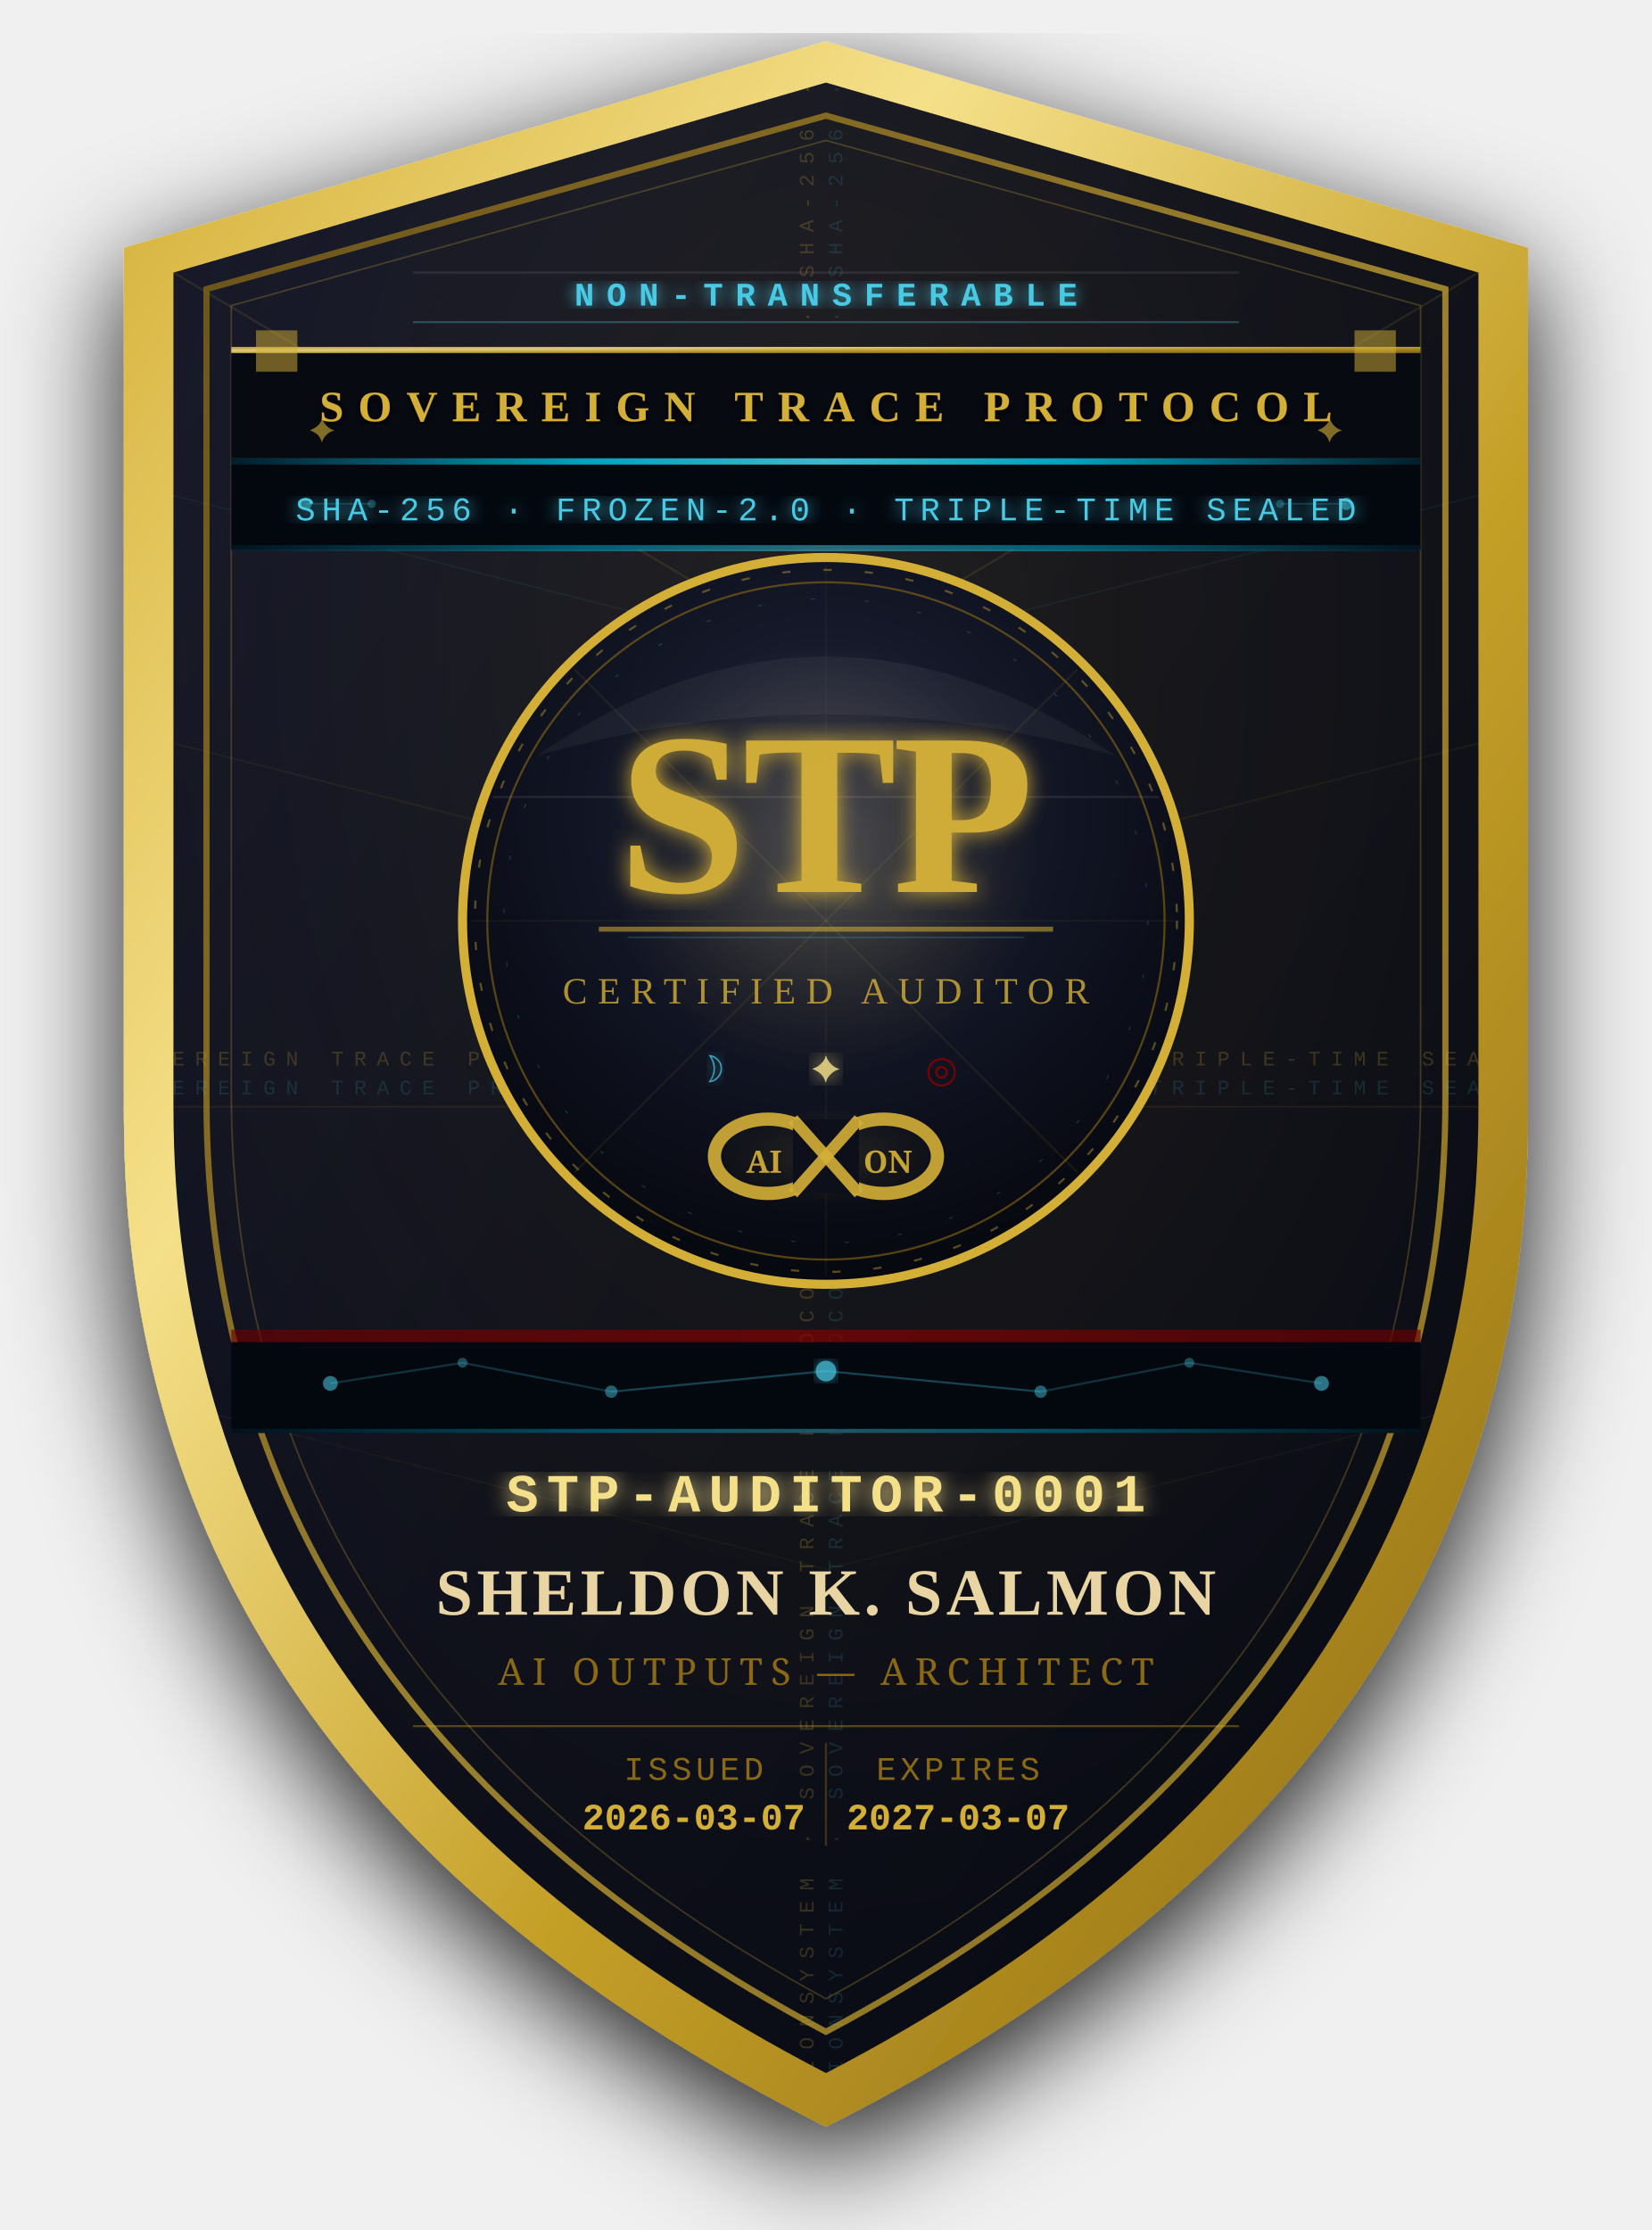
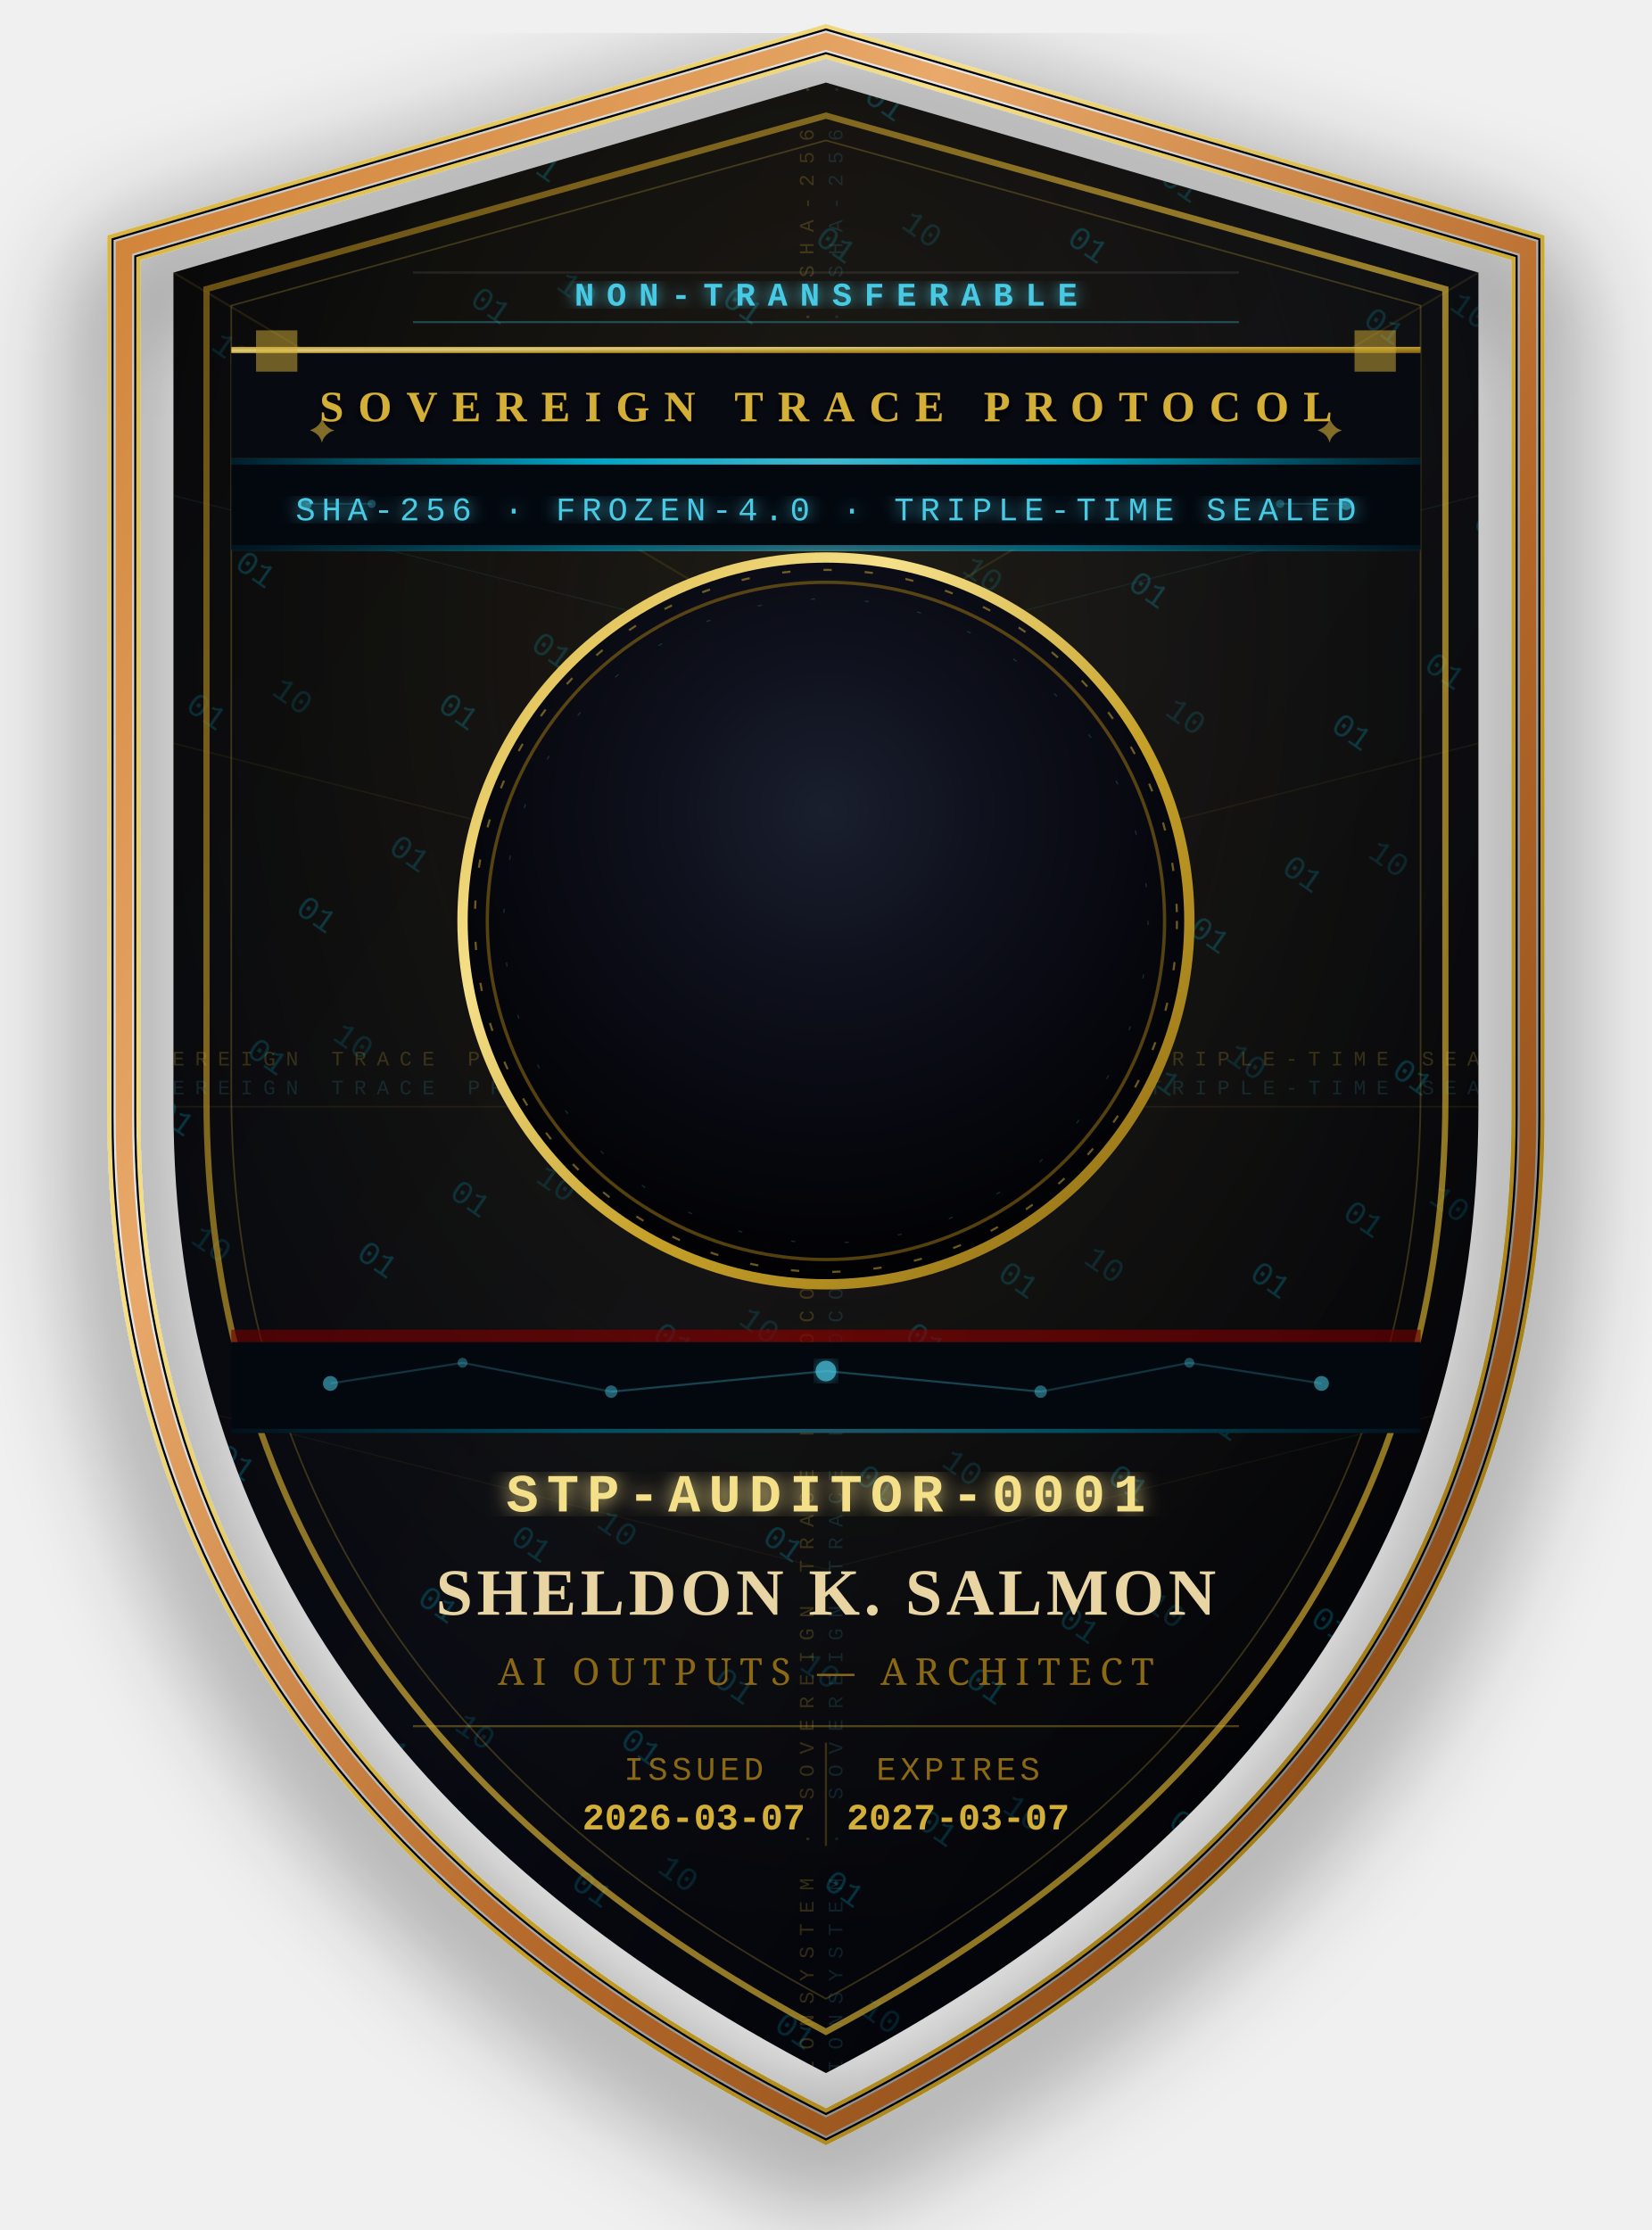
<svg xmlns="http://www.w3.org/2000/svg" viewBox="0 0 400 540" width="400" height="540">
  <defs>
    <linearGradient id="shieldGrad" x1="0%" y1="0%" x2="100%" y2="100%">
-       <stop offset="0%" stop-color="#14172A" />
-       <stop offset="50%" stop-color="#0D0F1A" />
-       <stop offset="100%" stop-color="#080A12" />
+       <stop offset="0%" stop-color="#030408" />
+       <stop offset="50%" stop-color="#080A12" />
+       <stop offset="100%" stop-color="#010103" />
    </linearGradient>
-     <linearGradient id="goldOuter" x1="0%" y1="0%" x2="100%" y2="100%">
+     <linearGradient id="goldLayer" x1="0%" y1="0%" x2="100%" y2="100%">
      <stop offset="0%" stop-color="#D4AF37" />
      <stop offset="30%" stop-color="#F5E08A" />
      <stop offset="60%" stop-color="#C5A028" />
      <stop offset="100%" stop-color="#8B6914" />
+     </linearGradient>
+     <linearGradient id="silverLayer" x1="0%" y1="0%" x2="100%" y2="100%">
+       <stop offset="0%" stop-color="#C0C0C0" />
+       <stop offset="30%" stop-color="#E8E8E8" />
+       <stop offset="60%" stop-color="#A8A8A8" />
+       <stop offset="100%" stop-color="#707070" />
+     </linearGradient>
+     <linearGradient id="bronzeLayer" x1="0%" y1="0%" x2="100%" y2="100%">
+       <stop offset="0%" stop-color="#CD7F32" />
+       <stop offset="30%" stop-color="#E8A96A" />
+       <stop offset="60%" stop-color="#B5692A" />
+       <stop offset="100%" stop-color="#7A4010" />
    </linearGradient>
    <linearGradient id="goldInner" x1="0%" y1="0%" x2="100%" y2="100%">
      <stop offset="0%" stop-color="#8B6914" />
      <stop offset="50%" stop-color="#D4AF37" />
      <stop offset="100%" stop-color="#C5A028" />
    </linearGradient>
    <radialGradient id="emblemGrad" cx="50%" cy="35%" r="65%">
-       <stop offset="0%" stop-color="#252A44" />
-       <stop offset="40%" stop-color="#141828" />
-       <stop offset="100%" stop-color="#06080F" />
+       <stop offset="0%" stop-color="#1A1F2E" />
+       <stop offset="40%" stop-color="#0D0F1A" />
+       <stop offset="100%" stop-color="#010103" />
    </radialGradient>
    <linearGradient id="aiCyan" x1="0%" y1="0%" x2="100%" y2="0%">
      <stop offset="0%" stop-color="#001F2E" />
      <stop offset="30%" stop-color="#00B4D8" />
      <stop offset="50%" stop-color="#48CAE4" />
      <stop offset="70%" stop-color="#00B4D8" />
      <stop offset="100%" stop-color="#001F2E" />
    </linearGradient>
    <linearGradient id="crimson" x1="0%" y1="0%" x2="100%" y2="0%">
      <stop offset="0%" stop-color="#6B0000" />
      <stop offset="50%" stop-color="#8B0000" />
      <stop offset="100%" stop-color="#6B0000" />
    </linearGradient>
    <radialGradient id="innerGlow" cx="50%" cy="28%" r="65%">
-       <stop offset="0%" stop-color="#D4AF37" stop-opacity="0.09" />
+       <stop offset="0%" stop-color="#D4AF37" stop-opacity="0.12" />
      <stop offset="100%" stop-color="#D4AF37" stop-opacity="0" />
    </radialGradient>
    <radialGradient id="aionGlow" cx="50%" cy="50%" r="50%">
-       <stop offset="0%" stop-color="#D4AF37" stop-opacity="0.18" />
-       <stop offset="100%" stop-color="#D4AF37" stop-opacity="0" />
-     </radialGradient>
-     <radialGradient id="stpGlow" cx="50%" cy="50%" r="50%">
-       <stop offset="0%" stop-color="#F5E08A" stop-opacity="0.35" />
+       <stop offset="0%" stop-color="#D4AF37" stop-opacity="0.2" />
      <stop offset="100%" stop-color="#D4AF37" stop-opacity="0" />
    </radialGradient>
    <filter id="shadowDeep" x="-15%" y="-10%" width="130%" height="130%">
-       <feDropShadow dx="0" dy="8" stdDeviation="14" flood-color="#000000" flood-opacity="0.9" />
+       <feDropShadow dx="0" dy="8" stdDeviation="14" flood-color="#000000" flood-opacity="0.95" />
    </filter>
    <filter id="emboss">
      <feGaussianBlur in="SourceAlpha" stdDeviation="1" result="blur" />
      <feOffset dx="0" dy="1" in="blur" result="offset" />
      <feComposite in="SourceGraphic" in2="offset" operator="over" />
    </filter>
    <filter id="cyanGlow">
      <feGaussianBlur in="SourceGraphic" stdDeviation="2" result="blur" />
      <feMerge>
        <feMergeNode in="blur" />
        <feMergeNode in="SourceGraphic" />
      </feMerge>
    </filter>
    <filter id="goldGlow">
      <feGaussianBlur in="SourceGraphic" stdDeviation="2.5" result="blur" />
      <feMerge>
        <feMergeNode in="blur" />
        <feMergeNode in="SourceGraphic" />
      </feMerge>
    </filter>
-     <filter id="aionFilter">
-       <feGaussianBlur in="SourceGraphic" stdDeviation="1.8" result="blur" />
-       <feMerge>
-         <feMergeNode in="blur" />
-         <feMergeNode in="SourceGraphic" />
-       </feMerge>
-     </filter>
+     <pattern id="matrix" x="0" y="0" width="60" height="60" patternUnits="userSpaceOnUse" patternTransform="rotate(35)">
+       <rect width="60" height="60" fill="none" />
+       <text x="5" y="20" font-family="'Courier New',monospace" font-size="8" fill="#00B4D8" fill-opacity="0.24">01</text>
+       <text x="30" y="40" font-family="'Courier New',monospace" font-size="8" fill="#00B4D8" fill-opacity="0.16">10</text>
+       <text x="15" y="55" font-family="'Courier New',monospace" font-size="8" fill="#00B4D8" fill-opacity="0.20">01</text>
+     </pattern>
    <clipPath id="shieldClip">
      <path d="M200,20 L358,66 L358,268 Q358,420 200,502 Q42,420 42,268 L42,66 Z" />
    </clipPath>
    <clipPath id="emblemCircleClip">
      <circle cx="200" cy="220" r="86" />
    </clipPath>
  </defs>
-   <path d="M200,10 L370,60 L370,270 Q370,430 200,515 Q30,430 30,270 L30,60 Z" fill="url(#goldOuter)" filter="url(#shadowDeep)" />
+   <path d="M200,10 L370,60 L370,270 Q370,430 200,515 Q30,430 30,270 L30,60 Z" fill="none" stroke="url(#goldLayer)" stroke-width="8" filter="url(#shadowDeep)" />
+   <path d="M200,10 L370,60 L370,270 Q370,430 200,515 Q30,430 30,270 L30,60 Z" fill="none" stroke="#000000" stroke-width="6" />
+   <path d="M200,10 L370,60 L370,270 Q370,430 200,515 Q30,430 30,270 L30,60 Z" fill="none" stroke="url(#silverLayer)" stroke-width="5" />
+   <path d="M200,10 L370,60 L370,270 Q370,430 200,515 Q30,430 30,270 L30,60 Z" fill="none" stroke="#000000" stroke-width="3" />
+   <path d="M200,10 L370,60 L370,270 Q370,430 200,515 Q30,430 30,270 L30,60 Z" fill="none" stroke="url(#bronzeLayer)" stroke-width="4" />
  <path d="M200,20 L358,66 L358,268 Q358,420 200,502 Q42,420 42,268 L42,66 Z" fill="url(#shieldGrad)" />
+   <g clip-path="url(#shieldClip)">
+     <rect x="0" y="0" width="400" height="540" fill="url(#matrix)" />
+   </g>
  <g clip-path="url(#shieldClip)">
    <line x1="42" y1="66" x2="200" y2="160" stroke="#D4AF37" stroke-width="0.5" stroke-opacity="0.12" />
    <line x1="42" y1="120" x2="200" y2="160" stroke="#48CAE4" stroke-width="0.3" stroke-opacity="0.08" />
    <line x1="42" y1="180" x2="160" y2="210" stroke="#D4AF37" stroke-width="0.4" stroke-opacity="0.07" />
    <line x1="358" y1="66" x2="200" y2="160" stroke="#D4AF37" stroke-width="0.5" stroke-opacity="0.12" />
    <line x1="358" y1="120" x2="200" y2="160" stroke="#48CAE4" stroke-width="0.3" stroke-opacity="0.08" />
    <line x1="358" y1="180" x2="240" y2="210" stroke="#D4AF37" stroke-width="0.4" stroke-opacity="0.07" />
    <line x1="42" y1="268" x2="358" y2="268" stroke="#D4AF37" stroke-width="0.4" stroke-opacity="0.09" />
    <line x1="42" y1="340" x2="200" y2="380" stroke="#D4AF37" stroke-width="0.3" stroke-opacity="0.06" />
    <line x1="358" y1="340" x2="200" y2="380" stroke="#D4AF37" stroke-width="0.3" stroke-opacity="0.06" />
    <line x1="100" y1="66" x2="300" y2="66" stroke="#ffffff" stroke-width="0.6" stroke-opacity="0.08" />
  </g>
  <path d="M200,20 L358,66 L358,268 Q358,420 200,502 Q42,420 42,268 L42,66 Z" fill="url(#innerGlow)" />
  <path d="M200,28 L350,70 L350,266 Q350,412 200,492 Q50,412 50,266 L50,70 Z" fill="none" stroke="url(#goldInner)" stroke-width="1.5" opacity="0.7" />
  <path d="M200,34 L344,74 L344,264 Q344,406 200,484 Q56,406 56,264 L56,74 Z" fill="none" stroke="#D4AF37" stroke-width="0.4" opacity="0.25" />
  <g clip-path="url(#shieldClip)">
-     <text x="200" y="258" font-family="'Courier New',monospace" font-size="5" letter-spacing="2.5" fill="#D4AF37" text-anchor="middle" opacity="0.22">
-     · SHA-256 · AIONSYSTEM · SOVEREIGN TRACE PROTOCOL · NON-TRANSFERABLE · TRIPLE-TIME SEALED · SHA-256 · AIONSYSTEM ·
-   </text>
-     <text x="200" y="265" font-family="'Courier New',monospace" font-size="5" letter-spacing="2.5" fill="#48CAE4" text-anchor="middle" opacity="0.14">
-     · SHA-256 · AIONSYSTEM · SOVEREIGN TRACE PROTOCOL · NON-TRANSFERABLE · TRIPLE-TIME SEALED · SHA-256 · AIONSYSTEM ·
-   </text>
-     <text x="200" y="258" font-family="'Courier New',monospace" font-size="5" letter-spacing="2.5" fill="#D4AF37" text-anchor="middle" opacity="0.22" transform="rotate(-90, 200, 261)">
-     · SHA-256 · AIONSYSTEM · SOVEREIGN TRACE PROTOCOL · NON-TRANSFERABLE · TRIPLE-TIME SEALED · SHA-256 · AIONSYSTEM ·
-   </text>
-     <text x="200" y="265" font-family="'Courier New',monospace" font-size="5" letter-spacing="2.5" fill="#48CAE4" text-anchor="middle" opacity="0.14" transform="rotate(-90, 200, 261)">
-     · SHA-256 · AIONSYSTEM · SOVEREIGN TRACE PROTOCOL · NON-TRANSFERABLE · TRIPLE-TIME SEALED · SHA-256 · AIONSYSTEM ·
-   </text>
+     <text x="200" y="258" font-family="'Courier New',monospace" font-size="5" letter-spacing="2.5" fill="#D4AF37" text-anchor="middle" opacity="0.22">· SHA-256 · AIONSYSTEM · SOVEREIGN TRACE PROTOCOL · NON-TRANSFERABLE · TRIPLE-TIME SEALED · SHA-256 · AIONSYSTEM ·</text>
+     <text x="200" y="265" font-family="'Courier New',monospace" font-size="5" letter-spacing="2.5" fill="#48CAE4" text-anchor="middle" opacity="0.14">· SHA-256 · AIONSYSTEM · SOVEREIGN TRACE PROTOCOL · NON-TRANSFERABLE · TRIPLE-TIME SEALED · SHA-256 · AIONSYSTEM ·</text>
+     <text x="200" y="258" font-family="'Courier New',monospace" font-size="5" letter-spacing="2.5" fill="#D4AF37" text-anchor="middle" opacity="0.22" transform="rotate(-90, 200, 261)">· SHA-256 · AIONSYSTEM · SOVEREIGN TRACE PROTOCOL · NON-TRANSFERABLE · TRIPLE-TIME SEALED · SHA-256 · AIONSYSTEM ·</text>
+     <text x="200" y="265" font-family="'Courier New',monospace" font-size="5" letter-spacing="2.5" fill="#48CAE4" text-anchor="middle" opacity="0.14" transform="rotate(-90, 200, 261)">· SHA-256 · AIONSYSTEM · SOVEREIGN TRACE PROTOCOL · NON-TRANSFERABLE · TRIPLE-TIME SEALED · SHA-256 · AIONSYSTEM ·</text>
  </g>
  <g clip-path="url(#shieldClip)">
    <text x="200" y="74" font-family="'Courier New',monospace" font-size="8" font-weight="bold" letter-spacing="3" fill="#48CAE4" text-anchor="middle" filter="url(#cyanGlow)">NON-TRANSFERABLE</text>
  </g>
  <line x1="100" y1="78" x2="300" y2="78" stroke="#48CAE4" stroke-width="0.5" opacity="0.3" />
  <rect x="56" y="84" width="288" height="28" fill="#080A12" />
-   <rect x="56" y="84" width="288" height="1.5" fill="url(#goldOuter)" opacity="0.9" />
-   <rect x="56" y="111" width="288" height="1.5" fill="url(#goldOuter)" opacity="0.9" />
+   <rect x="56" y="84" width="288" height="1.5" fill="url(#goldLayer)" opacity="0.9" />
+   <rect x="56" y="111" width="288" height="1.5" fill="url(#goldLayer)" opacity="0.9" />
  <text x="200" y="102" font-family="'Georgia','Times New Roman',serif" font-size="10.5" font-weight="bold" letter-spacing="3.5" fill="#D4AF37" text-anchor="middle" filter="url(#emboss)">SOVEREIGN TRACE PROTOCOL</text>
  <rect x="56" y="111" width="288" height="22" fill="#03080F" />
  <rect x="56" y="111" width="288" height="1.5" fill="url(#aiCyan)" opacity="0.9" />
  <rect x="56" y="132" width="288" height="1.5" fill="url(#aiCyan)" opacity="0.5" />
  <circle cx="74" cy="122" r="1.5" fill="#48CAE4" opacity="0.5" />
  <circle cx="90" cy="122" r="1" fill="#48CAE4" opacity="0.3" />
  <line x1="74" y1="122" x2="90" y2="122" stroke="#48CAE4" stroke-width="0.4" opacity="0.2" />
  <circle cx="326" cy="122" r="1.5" fill="#48CAE4" opacity="0.5" />
  <circle cx="310" cy="122" r="1" fill="#48CAE4" opacity="0.3" />
  <line x1="326" y1="122" x2="310" y2="122" stroke="#48CAE4" stroke-width="0.4" opacity="0.2" />
-   <text x="200" y="126" font-family="'Courier New',monospace" font-size="8" letter-spacing="1.5" fill="#48CAE4" text-anchor="middle" filter="url(#cyanGlow)">SHA-256 · FROZEN-2.0 · TRIPLE-TIME SEALED</text>
+   <text x="200" y="126" font-family="'Courier New',monospace" font-size="8" letter-spacing="1.5" fill="#48CAE4" text-anchor="middle" filter="url(#cyanGlow)">SHA-256 · FROZEN-4.0 · TRIPLE-TIME SEALED</text>
  <g transform="translate(0, 3)">
-     <circle cx="200" cy="220" r="88" fill="url(#emblemGrad)" stroke="#D4AF37" stroke-width="2.2" />
-     <circle cx="200" cy="220" r="82" fill="none" stroke="#8B6914" stroke-width="0.5" opacity="0.6" />
-     <circle cx="200" cy="220" r="85" fill="none" stroke="#D4AF37" stroke-width="0.5" stroke-dasharray="2 8" opacity="0.4" />
+     <circle cx="200" cy="220" r="88" fill="url(#emblemGrad)" stroke="url(#goldLayer)" stroke-width="2.5" />
+     <circle cx="200" cy="220" r="82" fill="none" stroke="#8B6914" stroke-width="0.8" opacity="0.6" />
+     <circle cx="200" cy="220" r="85" fill="none" stroke="#D4AF37" stroke-width="0.5" stroke-dasharray="2 8" opacity="0.5" />
    <circle cx="200" cy="220" r="78" fill="none" stroke="#48CAE4" stroke-width="0.3" stroke-opacity="0.2" stroke-dasharray="1 12" />
-     <g clip-path="url(#emblemCircleClip)">
-       <line x1="130" y1="150" x2="270" y2="290" stroke="#D4AF37" stroke-width="0.4" stroke-opacity="0.1" />
-       <line x1="270" y1="150" x2="130" y2="290" stroke="#D4AF37" stroke-width="0.4" stroke-opacity="0.1" />
-       <line x1="118" y1="190" x2="282" y2="190" stroke="#ffffff" stroke-width="0.5" stroke-opacity="0.09" />
-       <line x1="200" y1="132" x2="200" y2="308" stroke="#D4AF37" stroke-width="0.3" stroke-opacity="0.07" />
-       <line x1="112" y1="220" x2="288" y2="220" stroke="#D4AF37" stroke-width="0.3" stroke-opacity="0.07" />
-     </g>
-     <path d="M130,180 Q200,132 270,180 Q200,160 130,180 Z" fill="#ffffff" fill-opacity="0.05" />
-     <circle cx="200" cy="205" r="52" fill="url(#stpGlow)" opacity="0.6" />
-     <text x="200" y="213" font-family="'Georgia','Times New Roman',serif" font-size="56" font-weight="bold" fill="#D4AF37" text-anchor="middle" opacity="0.97" letter-spacing="-1" filter="url(#goldGlow)">STP</text>
-     <line x1="145" y1="222" x2="255" y2="222" stroke="#D4AF37" stroke-width="1.2" opacity="0.55" />
-     <line x1="152" y1="224" x2="248" y2="224" stroke="#48CAE4" stroke-width="0.3" opacity="0.25" />
-     <text x="200" y="240" font-family="'Georgia','Times New Roman',serif" font-size="9" font-weight="normal" letter-spacing="2.5" fill="#D4AF37" text-anchor="middle" opacity="0.8">CERTIFIED  AUDITOR</text>
-     <text x="172" y="259" font-family="'Georgia',serif" font-size="9" fill="#48CAE4" text-anchor="middle" opacity="0.75" filter="url(#cyanGlow)">☽</text>
-     <text x="200" y="259" font-family="'Georgia',serif" font-size="9" fill="#F5E08A" text-anchor="middle" opacity="0.85" filter="url(#goldGlow)">✦</text>
-     <text x="228" y="259" font-family="'Georgia',serif" font-size="9" fill="#8B0000" text-anchor="middle" opacity="0.8">◎</text>
-     <ellipse cx="200" cy="277" rx="28" ry="12" fill="url(#aionGlow)" opacity="0.7" />
-     <ellipse cx="186" cy="277" rx="13" ry="9" fill="none" stroke="#D4AF37" stroke-width="3.2" opacity="0.9" />
-     <ellipse cx="214" cy="277" rx="13" ry="9" fill="none" stroke="#D4AF37" stroke-width="3.2" opacity="0.9" />
-     <rect x="192" y="268" width="16" height="18" fill="#0D0F1A" />
-     <line x1="192" y1="268" x2="208" y2="286" stroke="#D4AF37" stroke-width="2.8" opacity="0.9" />
-     <line x1="192" y1="286" x2="208" y2="268" stroke="#D4AF37" stroke-width="2.8" opacity="0.9" />
-     <text x="185" y="281" font-family="'Georgia',serif" font-size="7.5" font-weight="bold" fill="#D4AF37" text-anchor="middle" opacity="0.92">AI</text>
-     <text x="215" y="281" font-family="'Georgia',serif" font-size="7.5" font-weight="bold" fill="#D4AF37" text-anchor="middle" opacity="0.92">ON</text>
  </g>
  <rect x="56" y="322" width="288" height="3.5" fill="url(#crimson)" opacity="0.65" />
  <rect x="56" y="325" width="288" height="22" fill="#03080F" />
  <rect x="56" y="346" width="288" height="1" fill="url(#aiCyan)" opacity="0.4" />
  <circle cx="80" cy="335" r="1.8" fill="#48CAE4" opacity="0.55" />
  <circle cx="112" cy="330" r="1.2" fill="#48CAE4" opacity="0.35" />
  <circle cx="148" cy="337" r="1.5" fill="#48CAE4" opacity="0.45" />
  <circle cx="200" cy="332" r="2.5" fill="#48CAE4" opacity="0.75" filter="url(#cyanGlow)" />
  <circle cx="252" cy="337" r="1.5" fill="#48CAE4" opacity="0.45" />
  <circle cx="288" cy="330" r="1.2" fill="#48CAE4" opacity="0.35" />
  <circle cx="320" cy="335" r="1.8" fill="#48CAE4" opacity="0.55" />
  <line x1="80" y1="335" x2="112" y2="330" stroke="#48CAE4" stroke-width="0.5" opacity="0.22" />
  <line x1="112" y1="330" x2="148" y2="337" stroke="#48CAE4" stroke-width="0.5" opacity="0.22" />
  <line x1="148" y1="337" x2="200" y2="332" stroke="#48CAE4" stroke-width="0.5" opacity="0.30" />
  <line x1="200" y1="332" x2="252" y2="337" stroke="#48CAE4" stroke-width="0.5" opacity="0.30" />
  <line x1="252" y1="337" x2="288" y2="330" stroke="#48CAE4" stroke-width="0.5" opacity="0.22" />
  <line x1="288" y1="330" x2="320" y2="335" stroke="#48CAE4" stroke-width="0.5" opacity="0.22" />
  <text x="200" y="366" font-family="'Courier New',monospace" font-size="13" font-weight="bold" letter-spacing="2" fill="#F5E08A" text-anchor="middle" filter="url(#goldGlow)">STP-AUDITOR-0001</text>
  <text x="200" y="391" font-family="'Georgia','Times New Roman',serif" font-size="16" font-weight="bold" letter-spacing="1" fill="#E8D5A3" text-anchor="middle">SHELDON K. SALMON</text>
  <text x="200" y="408" font-family="'Georgia',serif" font-size="9" letter-spacing="2" fill="#8B6914" text-anchor="middle">AI OUTPUTS — ARCHITECT</text>
  <line x1="100" y1="418" x2="300" y2="418" stroke="#D4AF37" stroke-width="0.5" opacity="0.35" />
  <text x="168" y="431" font-family="'Courier New',monospace" font-size="8" letter-spacing="1" fill="#8B6914" text-anchor="middle">ISSUED</text>
  <text x="168" y="443" font-family="'Courier New',monospace" font-size="9" font-weight="bold" fill="#D4AF37" text-anchor="middle">2026-03-07</text>
  <line x1="200" y1="422" x2="200" y2="447" stroke="#8B6914" stroke-width="0.5" opacity="0.4" />
  <text x="232" y="431" font-family="'Courier New',monospace" font-size="8" letter-spacing="1" fill="#8B6914" text-anchor="middle">EXPIRES</text>
  <text x="232" y="443" font-family="'Courier New',monospace" font-size="9" font-weight="bold" fill="#D4AF37" text-anchor="middle">2027-03-07</text>
  <polygon points="62,80 72,80 72,90 62,90" fill="#D4AF37" opacity="0.5" />
  <polygon points="338,80 328,80 328,90 338,90" fill="#D4AF37" opacity="0.5" />
  <text x="78" y="107" font-family="serif" font-size="8" fill="#D4AF37" opacity="0.6" text-anchor="middle">✦</text>
  <text x="322" y="107" font-family="serif" font-size="8" fill="#D4AF37" opacity="0.6" text-anchor="middle">✦</text>
</svg>
